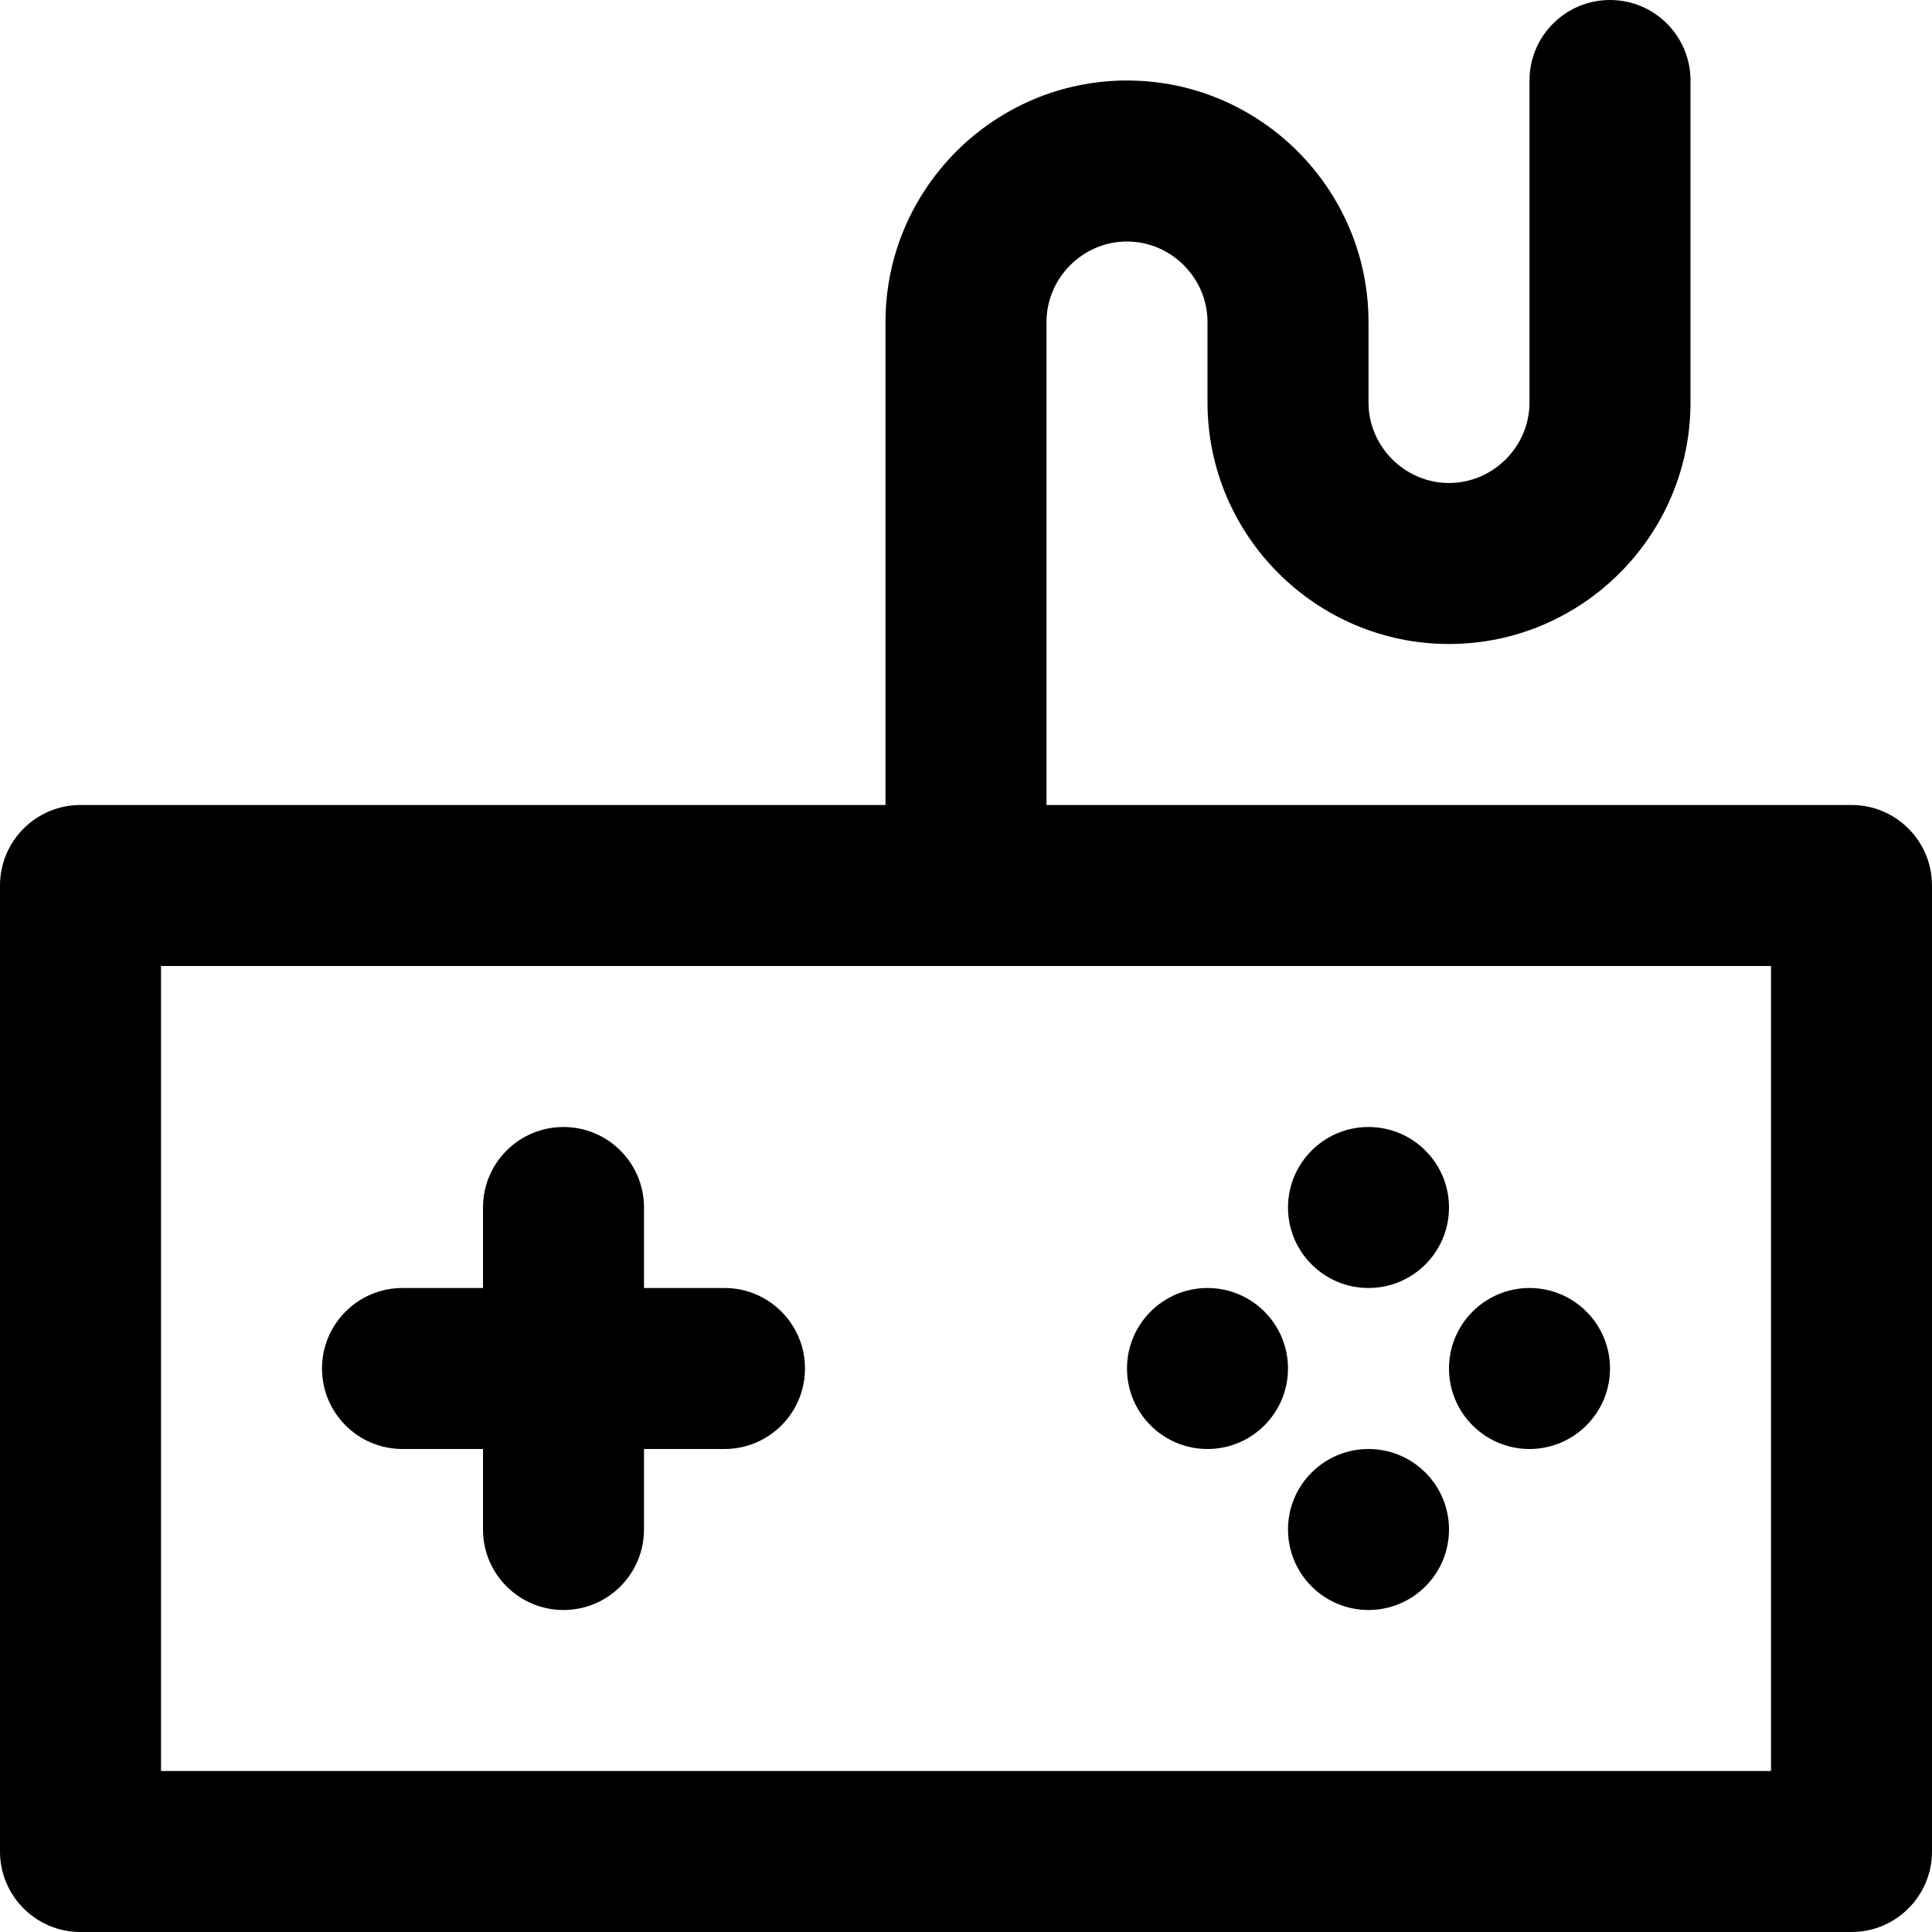
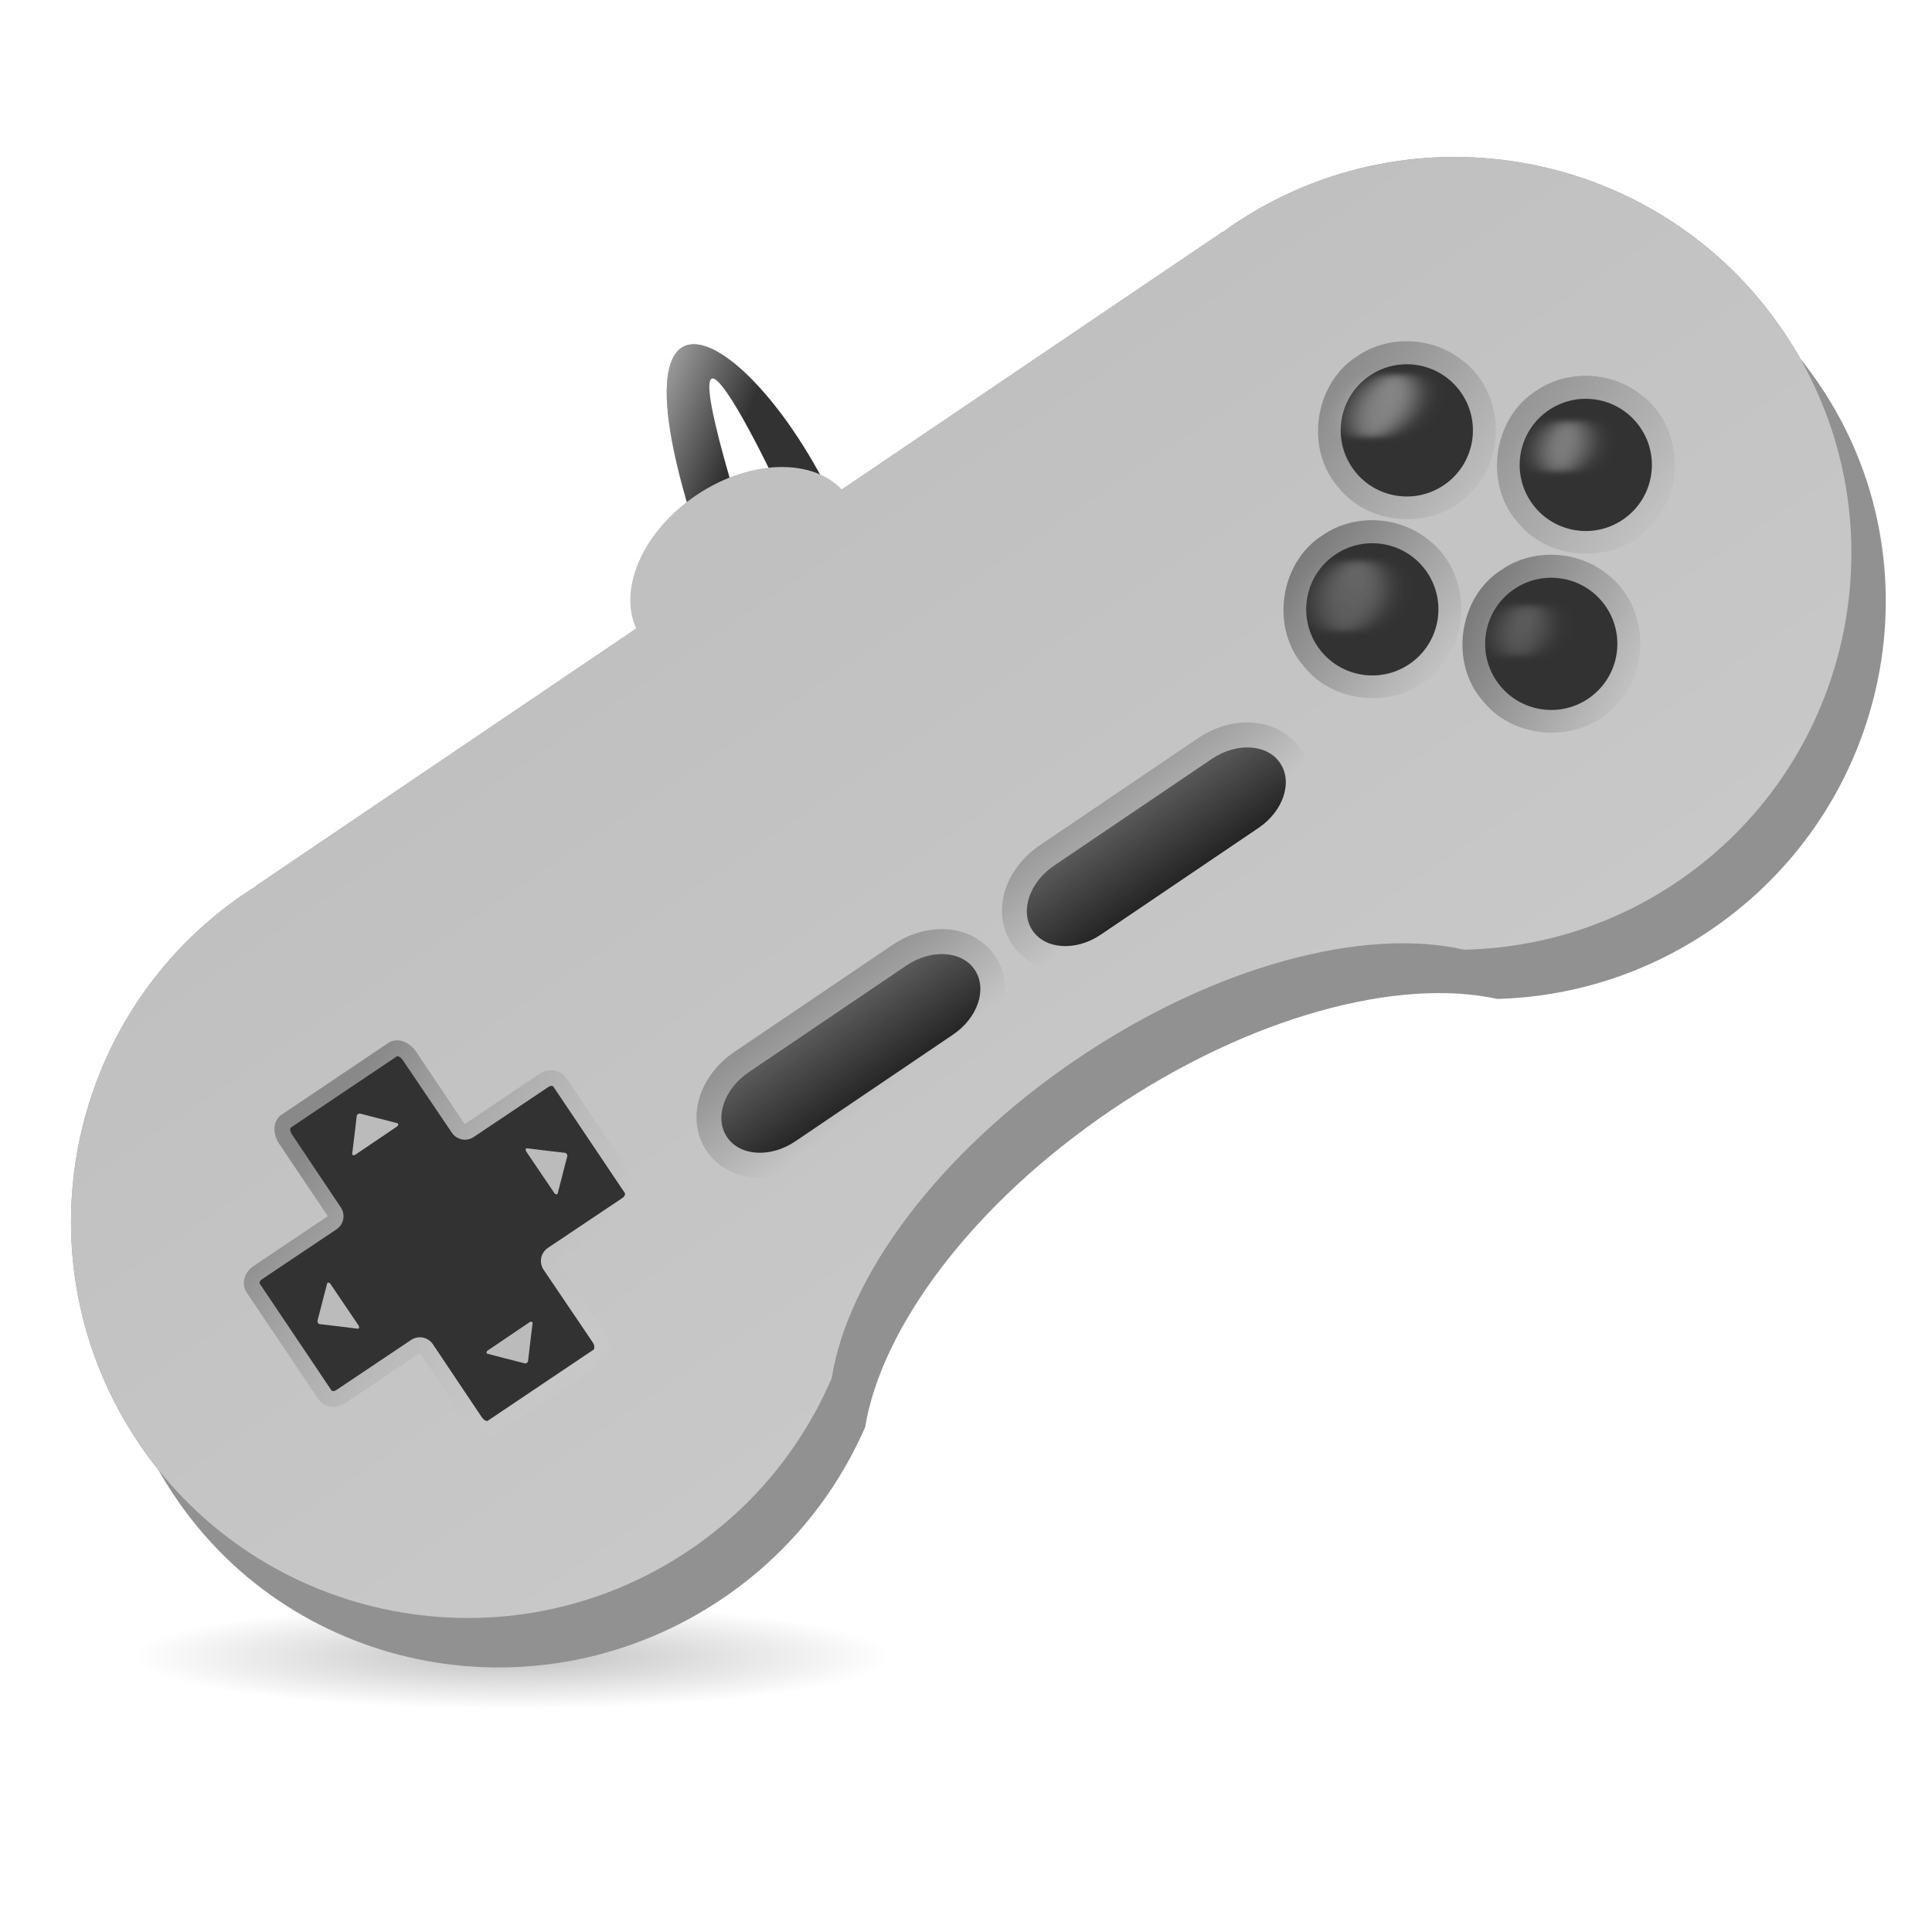
- <svg xmlns="http://www.w3.org/2000/svg" version="1.1" id="Layer_1" x="0px" y="0px" viewBox="0 0 512 512" style="enable-background:new 0 0 512 512;" xml:space="preserve">
-   <g>
-     <g>
-       <g>
-         <path d="M362.667,341.333c11.776,0,21.333-9.557,21.333-21.333s-9.557-21.333-21.333-21.333s-21.333,9.557-21.333,21.333     S350.891,341.333,362.667,341.333z" />
-         <path d="M362.667,384c-11.776,0-21.333,9.557-21.333,21.333s9.557,21.333,21.333,21.333S384,417.109,384,405.333     S374.443,384,362.667,384z" />
-         <path d="M320,384c11.776,0,21.333-9.557,21.333-21.333s-9.557-21.333-21.333-21.333s-21.333,9.557-21.333,21.333     S308.224,384,320,384z" />
-         <path d="M405.333,384c11.776,0,21.333-9.557,21.333-21.333s-9.557-21.333-21.333-21.333S384,350.891,384,362.667     S393.557,384,405.333,384z" />
-         <path d="M192,341.333h-21.333V320c0-11.782-9.551-21.333-21.333-21.333C137.551,298.667,128,308.218,128,320v21.333h-21.333     c-11.782,0-21.333,9.551-21.333,21.333S94.885,384,106.667,384H128v21.333c0,11.782,9.551,21.333,21.333,21.333     c11.782,0,21.333-9.551,21.333-21.333V384H192c11.782,0,21.333-9.551,21.333-21.333S203.782,341.333,192,341.333z" />
-         <path d="M490.667,213.333H277.333v-128c0-11.685,9.649-21.333,21.333-21.333C310.351,64,320,73.649,320,85.333v21.333     c0,35.249,28.751,64,64,64c35.249,0,64-28.751,64-64V21.333C448,9.551,438.449,0,426.667,0s-21.333,9.551-21.333,21.333v85.333     c0,11.685-9.649,21.333-21.333,21.333c-11.685,0-21.333-9.649-21.333-21.333V85.333c0-35.249-28.751-64-64-64     c-35.249,0-64,28.751-64,64v128H21.333C9.551,213.333,0,222.885,0,234.667v256C0,502.449,9.551,512,21.333,512h469.333     c11.782,0,21.333-9.551,21.333-21.333v-256C512,222.885,502.449,213.333,490.667,213.333z M469.333,469.333H42.667V256h426.667     V469.333z" />
-       </g>
+ <svg xmlns="http://www.w3.org/2000/svg" xmlns:xlink="http://www.w3.org/1999/xlink" viewBox="0 0 128 128">
+   <defs id="0">
+     <linearGradient id="R">
+       <stop id="13" />
+       <stop offset="1" id="14" stop-opacity="0" />
+     </linearGradient>
+     <linearGradient id="S">
+       <stop id="15" stop-color="#fff" />
+       <stop offset="1" id="16" stop-color="#fff" stop-opacity="0" />
+     </linearGradient>
+     <linearGradient id="T">
+       <stop id="17" stop-color="#eee" />
+       <stop offset="1" id="18" stop-color="#eee" stop-opacity="0" />
+     </linearGradient>
+     <linearGradient id="U">
+       <stop id="19" stop-color="#555" />
+       <stop offset="1" id="1A" stop-color="#555" stop-opacity="0" />
+     </linearGradient>
+     <linearGradient id="V">
+       <stop id="1B" stop-color="#898989" />
+       <stop offset="1" id="1C" stop-color="#ddd" stop-opacity="0" />
+     </linearGradient>
+     <linearGradient id="W">
+       <stop id="1D" stop-color="#c0c0c0" />
+       <stop offset="1" id="1E" stop-color="#c8c8c8" />
+     </linearGradient>
+     <filter id="X">
+       <feGaussianBlur stdDeviation="0.662" id="1F" />
+     </filter>
+     <radialGradient xlink:href="#T" id="Y" gradientUnits="userSpaceOnUse" gradientTransform="matrix(0.6561167,2.397258,-2.817423,0.7711134,102.0147,-255.765)" cx="109.77" cy="15.731" r="12.354" />
+     <linearGradient xlink:href="#U" id="Z" gradientUnits="userSpaceOnUse" x1="62.11" y1="19.426" x2="63.46" y2="39.39" />
+     <linearGradient xlink:href="#T" id="a" gradientUnits="userSpaceOnUse" x1="79.42" y1="32.572" x2="79.46" y2="38.873" />
+     <linearGradient xlink:href="#T" id="b" gradientUnits="userSpaceOnUse" x1="96.48" y1="25.26" x2="55.03" y2="40.677" />
+     <radialGradient xlink:href="#R" id="c" cx="40.635" cy="113.04" r="25.18" gradientTransform="matrix(1,0,0,0.1386139,0,97.37304)" gradientUnits="userSpaceOnUse" />
+     <linearGradient xlink:href="#U" id="d" gradientUnits="userSpaceOnUse" gradientTransform="matrix(0.7253122,-0.4907237,0.4907237,0.7253122,-5.505551,73.888)" x1="115.64" y1="27.773" x2="126.02" y2="46.52" />
+     <linearGradient xlink:href="#U" id="e" gradientUnits="userSpaceOnUse" gradientTransform="matrix(0.7253122,-0.4907237,0.4907237,0.7253122,-5.505551,73.888)" x1="125.39" y1="3.514" x2="136.4" y2="36.77" />
+     <linearGradient xlink:href="#U" id="f" gradientUnits="userSpaceOnUse" gradientTransform="matrix(0.7253122,-0.4907237,0.4907237,0.7253122,-5.505551,73.888)" x1="108.41" y1="16.446" x2="115.32" y2="36.77" />
+     <linearGradient xlink:href="#U" id="g" gradientUnits="userSpaceOnUse" gradientTransform="matrix(0.7253122,-0.4907237,0.4907237,0.7253122,-5.505551,73.888)" x1="119.4" y1="-1.958" x2="129.17" y2="27.02" />
+     <linearGradient xlink:href="#V" id="h" gradientUnits="userSpaceOnUse" gradientTransform="matrix(0.7253122,-0.4907237,0.4907237,0.7253122,-5.505551,73.888)" x1="32.07" y1="15.424" x2="42.27" y2="44.576" />
+     <linearGradient xlink:href="#W" id="i" gradientUnits="userSpaceOnUse" gradientTransform="matrix(0.7253122,-0.4907237,0.4907237,0.7253122,-5.505551,73.888)" y1="0" x2="0" y2="60" />
+     <linearGradient xlink:href="#S" id="j" gradientUnits="userSpaceOnUse" x1="31.622" y1="30.921" x2="43.4" y2="33.375" gradientTransform="matrix(0.9818961,0.18942,-0.18942,0.9818961,11.94555,-10.29708)" />
+     <radialGradient r="58.957" cy="-9.299" cx="8.155" gradientTransform="matrix(1,0,0,0.8435374,55.84371,21.60821)" gradientUnits="userSpaceOnUse" id="k" xlink:href="#p" />
+     <radialGradient r="52.941" cy="2.44" cx="-36.475" gradientTransform="matrix(0.130915,1.042426,-1.286888,0.1616162,28.86546,67.41146)" gradientUnits="userSpaceOnUse" id="l" xlink:href="#n" />
+     <linearGradient y2="99.34" x2="0" y1="-0.031" gradientUnits="userSpaceOnUse" id="m" xlink:href="#o" />
+     <linearGradient id="n">
+       <stop id="1G" stop-color="#323232" />
+       <stop id="1H" offset="1" stop-color="#262626" />
+     </linearGradient>
+     <linearGradient id="o">
+       <stop id="1I" stop-color="#eee" />
+       <stop id="1J" offset="1" stop-color="#918b8b" />
+     </linearGradient>
+     <linearGradient id="p">
+       <stop id="1K" stop-color="#bbb" />
+       <stop id="1L" offset="1" stop-color="#a3a3a3" />
+     </linearGradient>
+     <radialGradient xlink:href="#n" id="q" gradientUnits="userSpaceOnUse" gradientTransform="matrix(0.130915,1.042426,-1.286888,0.1616162,-122.919,69.83966)" cx="-36.475" cy="2.44" r="52.941" />
+     <radialGradient xlink:href="#p" id="r" gradientUnits="userSpaceOnUse" gradientTransform="matrix(1,0,0,0.8435374,-95.94078,24.0364)" cx="8.155" cy="-9.299" r="58.957" />
+   </defs>
+   <path id="1" d="M 65.814,113.042 A 25.179,3.49 0 1 1 15.456,113.042 A 25.179,3.49 0 1 1 65.814,113.042 z" transform="translate(-6.730978,-3.298404)" opacity="0.249" fill="url(#c)" stroke-linejoin="round" stroke-linecap="round" stroke-width="3.2" />
+   <text x="35.675" y="-54.32" id="2" font-size="3.285">
+     <tspan x="35.675" y="-54.32" id="s" />
+   </text>
+   <text x="35.675" y="-54.32" id="3" font-size="3.285">
+     <tspan x="35.675" y="-54.32" id="t" />
+   </text>
+   <text x="64.972" y="-99.29" id="4" font-size="3.285">
+     <tspan x="64.972" y="-99.29" id="u" />
+   </text>
+   <text x="64.972" y="-99.29" id="5" font-size="3.285">
+     <tspan x="64.972" y="-99.29" id="v" />
+   </text>
+   <text x="66.969" y="-114.8" id="6" font-size="3.285">
+     <tspan x="66.969" y="-114.8" id="w" />
+   </text>
+   <path d="M 48.926,33.632 C 42.824,13.587 52.969,34.358 54.53,39.399 L 56.953,37.367 C 51.971,22.983 39.495,14.547 46.017,34.945 L 48.926,33.632 z" id="7" fill="#323232" fill-rule="evenodd" />
+   <path id="8" d="M 48.926,33.632 C 42.824,13.587 52.969,34.358 54.53,39.399 L 56.953,37.367 C 51.971,22.983 39.495,14.547 46.017,34.945 L 48.926,33.632 z" fill="url(#j)" fill-rule="evenodd" />
+   <path d="M 16.254,59.166 C 4.243,67.293 1.09,83.636 9.216,95.647 C 9.625,96.252 10.046,96.832 10.496,97.392 C 10.844,98.013 11.218,98.606 11.624,99.206 C 19.619,111.023 35.864,114.03 47.875,105.904 C 52.197,102.979 55.376,98.993 57.316,94.56 C 58.409,87.915 64.463,79.746 73.65,73.53 C 82.821,67.326 92.635,64.744 99.21,66.183 C 104.065,66.043 108.949,64.583 113.289,61.646 C 125.3,53.52 128.552,37.323 120.557,25.505 C 120.151,24.906 119.739,24.337 119.292,23.783 C 118.94,23.158 118.558,22.552 118.149,21.947 C 110.023,9.936 93.679,6.783 81.668,14.909 C 81.453,15.054 81.257,15.211 81.049,15.361 C 81.025,15.373 80.988,15.369 80.965,15.385 L 52.678,34.523 L 45.244,39.553 L 16.956,58.691 C 16.939,58.703 16.942,58.731 16.926,58.744 C 16.706,58.884 16.472,59.019 16.254,59.166 L 16.254,59.166 z" id="9" fill="#919191" />
+   <path id="A" d="M 84.238,1.01 A 9.453,6.581 0 1 1 65.332,1.01 A 9.453,6.581 0 1 1 84.238,1.01 z" transform="matrix(0.7253122,-0.4907237,0.4907237,0.7253122,-5.399083,73.56294)" fill="#c0c0c0" />
+   <path d="M 16.254,59.166 C 4.243,67.293 1.09,83.636 9.216,95.647 C 17.343,107.659 33.686,110.811 45.697,102.685 C 50.019,99.761 53.192,95.764 55.107,91.296 C 56.156,84.584 62.178,76.369 71.365,70.153 C 80.536,63.948 90.381,61.414 97.001,62.919 C 101.88,62.814 106.771,61.364 111.111,58.428 C 123.122,50.301 126.275,33.958 118.149,21.947 C 110.023,9.936 93.679,6.783 81.668,14.909 C 81.453,15.054 81.257,15.211 81.049,15.361 C 81.025,15.373 80.988,15.369 80.965,15.385 L 52.678,34.523 L 45.244,39.553 L 16.956,58.691 C 16.939,58.703 16.942,58.731 16.926,58.744 C 16.706,58.884 16.472,59.019 16.254,59.166 L 16.254,59.166 z" id="B" fill="url(#i)" />
+   <path id="C" d="M 18.653,73.852 C 18.1,74.223 18.024,75.075 18.483,75.759 L 21.718,80.572 L 16.788,83.886 C 16.169,84.301 15.971,85.079 16.343,85.632 L 21.099,92.708 C 21.47,93.261 22.265,93.372 22.884,92.956 L 27.814,89.642 L 31.05,94.457 C 31.51,95.141 32.326,95.389 32.879,95.018 L 39.952,90.263 C 40.505,89.892 40.583,89.042 40.124,88.359 L 36.887,83.543 L 41.817,80.229 C 42.436,79.813 42.633,79.035 42.262,78.482 L 37.506,71.406 C 37.135,70.855 36.34,70.744 35.721,71.16 L 30.791,74.474 L 27.556,69.661 C 27.097,68.977 26.279,68.726 25.726,69.098 L 18.653,73.852 L 18.653,73.852 z" fill="url(#h)" />
+   <path d="M 89.902,23.612 C 87.056,25.426 86.439,29.774 88.681,32.301 C 90.775,34.939 95.154,35.125 97.441,32.639 C 99.852,30.292 99.611,25.922 96.908,23.895 C 94.948,22.302 91.981,22.166 89.902,23.612 L 89.902,23.612 z" id="D" fill="url(#g)" />
+   <path d="M 87.615,35.468 C 84.769,37.282 84.152,41.63 86.394,44.158 C 88.488,46.796 92.867,46.982 95.154,44.495 C 97.565,42.148 97.324,37.779 94.62,35.751 C 92.661,34.159 89.693,34.022 87.615,35.468 L 87.615,35.468 z" id="E" fill="url(#f)" />
+   <path d="M 101.758,25.899 C 98.913,27.713 98.296,32.061 100.537,34.588 C 102.632,37.227 107.011,37.413 109.298,34.926 C 111.708,32.579 111.467,28.21 108.764,26.182 C 106.805,24.589 103.837,24.453 101.758,25.899 L 101.758,25.899 z" id="F" fill="url(#e)" />
+   <path d="M 99.471,37.756 C 96.625,39.57 96.009,43.918 98.25,46.445 C 100.345,49.083 104.723,49.269 107.011,46.783 C 109.421,44.435 109.18,40.066 106.477,38.039 C 104.518,36.446 101.55,36.31 99.471,37.756 L 99.471,37.756 z" id="G" fill="url(#d)" />
+   <path id="H" d="M 30.398,30.441 A 4.164,4.164 0 1 1 22.07,30.441 A 4.164,4.164 0 1 1 30.398,30.441 z" transform="matrix(0.8712073,-0.5894318,0.5894318,0.8712073,52.40714,17.4563)" fill="#323232" />
+   <path transform="matrix(0.8712073,-0.5894318,0.5894318,0.8712073,61.97615,31.59974)" d="M 30.398,30.441 A 4.164,4.164 0 1 1 22.07,30.441 A 4.164,4.164 0 1 1 30.398,30.441 z" id="I" fill="#323232" />
+   <path transform="matrix(0.5894318,0.8712073,-0.8712073,0.5894318,116.1193,-9.996587)" d="M 30.398,30.441 A 4.164,4.164 0 1 1 22.07,30.441 A 4.164,4.164 0 1 1 30.398,30.441 z" id="J" fill="#323232" />
+   <path id="K" d="M 30.398,30.441 A 4.164,4.164 0 1 1 22.07,30.441 A 4.164,4.164 0 1 1 30.398,30.441 z" transform="matrix(0.5894318,0.8712073,-0.8712073,0.5894318,101.9759,-0.4275785)" fill="#323232" />
+   <path id="L" d="M 22.875,16.625 C 22.897,16.625 22.689,16.698 22.688,17.125 L 22.656,23.75 C 22.655,24.405 22.124,24.936 21.469,24.938 L 14.688,24.906 C 14.414,24.905 14.344,25.038 14.344,25.094 L 14.312,34.812 C 14.312,34.86 14.373,34.999 14.656,35 L 21.438,35.031 C 22.093,35.032 22.624,35.563 22.625,36.219 L 22.594,42.844 C 22.592,43.262 22.795,43.344 22.781,43.344 L 32.5,43.375 C 32.478,43.375 32.718,43.276 32.719,42.875 L 32.719,36.25 C 32.72,35.595 33.251,35.064 33.906,35.062 L 40.688,35.094 C 40.961,35.095 41.062,34.93 41.062,34.906 L 41.094,25.188 C 41.094,25.144 41.031,25.001 40.75,25 L 33.969,24.969 C 33.313,24.968 32.782,24.437 32.781,23.781 L 32.781,17.156 C 32.783,16.738 32.58,16.656 32.594,16.656 L 22.875,16.625 z" transform="matrix(0.7253122,-0.4907237,0.4907237,0.7253122,-5.505551,73.888)" fill="#323232" />
+   <path d="M 122.344,15.781 C 121.972,15.785 121.572,15.829 121.188,15.938 C 119.648,16.373 118.736,17.515 119.156,18.5 C 119.577,19.485 121.179,19.935 122.719,19.5 C 124.258,19.065 125.171,17.923 124.75,16.938 C 124.434,16.199 123.46,15.769 122.344,15.781 L 122.344,15.781 z M 112.25,25.875 C 111.878,25.88 111.479,25.929 111.094,26.062 C 109.554,26.598 108.642,28.008 109.062,29.219 C 109.483,30.429 111.085,31.004 112.625,30.469 C 114.165,29.934 115.077,28.492 114.656,27.281 C 114.341,26.373 113.366,25.86 112.25,25.875 z M 131.844,26.188 C 131.573,26.191 131.28,26.246 131,26.344 C 129.88,26.733 129.225,27.745 129.531,28.625 C 129.837,29.505 131.005,29.92 132.125,29.531 C 133.245,29.142 133.9,28.099 133.594,27.219 C 133.364,26.558 132.656,26.177 131.844,26.188 z M 121.438,35.969 C 121.167,35.972 120.874,36.028 120.594,36.125 C 119.474,36.514 118.819,37.526 119.125,38.406 C 119.431,39.287 120.599,39.702 121.719,39.312 C 122.838,38.923 123.493,37.88 123.188,37 C 122.958,36.34 122.249,35.958 121.438,35.969 z" id="M" transform="matrix(0.7253122,-0.4907237,0.4907237,0.7253122,-5.505551,73.888)" opacity="0.566" fill="url(#Y)" filter="url(#X)" />
+   <g id="N" transform="matrix(0.7253122,-0.4907237,0.4907237,0.7253122,-5.505551,73.888)" fill="#bbb">
+     <g id="x">
+       <path d="M 27.704,41.375 C 27.691,41.373 27.679,41.37 27.666,41.366 C 27.623,41.358 27.585,41.338 27.562,41.312 L 26.597,40.217 C 26.591,40.213 26.585,40.209 26.58,40.204 L 25.632,39.122 C 25.57,39.046 25.673,38.937 25.804,38.941 L 27.713,38.941 L 29.609,38.941 C 29.734,38.941 29.831,39.043 29.777,39.117 L 28.829,40.204 L 27.885,41.299 C 27.856,41.346 27.78,41.377 27.704,41.375 L 27.704,41.375 L 27.704,41.375 z" id="1M" />
+       <path id="1N" d="M 27.702,18.625 C 27.715,18.627 27.728,18.63 27.74,18.634 C 27.783,18.642 27.821,18.662 27.844,18.688 L 28.81,19.783 C 28.816,19.787 28.821,19.792 28.826,19.796 L 29.775,20.878 C 29.836,20.955 29.733,21.063 29.602,21.059 L 27.693,21.059 L 25.797,21.059 C 25.672,21.059 25.575,20.957 25.629,20.883 L 26.577,19.796 L 27.521,18.701 C 27.551,18.654 27.626,18.623 27.702,18.625 L 27.702,18.625 L 27.702,18.625 z" />
+     </g>
+     <g transform="matrix(0,-1,1,0,-2.296981,57.70306)" id="y">
+       <path id="1O" d="M 27.704,41.375 C 27.691,41.373 27.679,41.37 27.666,41.366 C 27.623,41.358 27.585,41.338 27.562,41.312 L 26.597,40.217 C 26.591,40.213 26.585,40.209 26.58,40.204 L 25.632,39.122 C 25.57,39.046 25.673,38.937 25.804,38.941 L 27.713,38.941 L 29.609,38.941 C 29.734,38.941 29.831,39.043 29.777,39.117 L 28.829,40.204 L 27.885,41.299 C 27.856,41.346 27.78,41.377 27.704,41.375 L 27.704,41.375 L 27.704,41.375 z" />
+       <path d="M 27.702,18.625 C 27.715,18.627 27.728,18.63 27.74,18.634 C 27.783,18.642 27.821,18.662 27.844,18.688 L 28.81,19.783 C 28.816,19.787 28.821,19.792 28.826,19.796 L 29.775,20.878 C 29.836,20.955 29.733,21.063 29.602,21.059 L 27.693,21.059 L 25.797,21.059 C 25.672,21.059 25.575,20.957 25.629,20.883 L 26.577,19.796 L 27.521,18.701 C 27.551,18.654 27.626,18.623 27.702,18.625 L 27.702,18.625 L 27.702,18.625 z" id="1P" />
    </g>
  </g>
-   <g>
- </g>
-   <g>
- </g>
-   <g>
- </g>
-   <g>
- </g>
-   <g>
- </g>
-   <g>
- </g>
-   <g>
- </g>
-   <g>
- </g>
-   <g>
- </g>
-   <g>
- </g>
-   <g>
- </g>
-   <g>
- </g>
-   <g>
- </g>
-   <g>
- </g>
-   <g>
- </g>
+   <path id="O" d="M 53.938,30.688 C 52.411,30.688 50.984,31.144 49.875,32 C 48.766,32.856 47.969,34.189 47.969,35.719 C 47.969,37.249 48.766,38.581 49.875,39.438 C 50.984,40.294 52.411,40.75 53.938,40.75 L 68.344,40.75 C 69.871,40.75 71.297,40.294 72.406,39.438 C 73.515,38.581 74.312,37.249 74.312,35.719 C 74.312,34.189 73.515,32.856 72.406,32 C 71.297,31.144 69.871,30.688 68.344,30.688 L 53.938,30.688 z M 81.844,30.688 C 80.317,30.688 78.89,31.144 77.781,32 C 76.672,32.856 75.875,34.189 75.875,35.719 C 75.875,37.249 76.672,38.581 77.781,39.438 C 78.89,40.294 80.317,40.75 81.844,40.75 L 96.25,40.75 C 97.777,40.75 99.204,40.294 100.312,39.438 C 101.421,38.581 102.219,37.249 102.219,35.719 C 102.219,34.189 101.421,32.856 100.312,32 C 99.204,31.144 97.777,30.688 96.25,30.688 L 81.844,30.688 z" transform="matrix(0.7253122,-0.4907237,0.4907237,0.7253122,-5.505551,73.888)" fill="url(#Z)" />
+   <g id="P" transform="matrix(0.7253122,-0.4907237,0.4907237,0.7253122,-6.455896,74.53097)">
+     <rect ry="3.151" y="32.572" x="51.15" height="6.301" width="22.61" id="z" fill="#252525" rx="4.1" />
+     <rect id="10" width="22.61" height="6.301" x="79.05" y="32.572" ry="3.151" fill="#252525" rx="4.1" />
+   </g>
+   <g transform="matrix(0.7253122,-0.4907237,0.4907237,0.7253122,-6.455896,74.53097)" id="Q" opacity="0.258" fill="url(#b)">
+     <rect id="11" width="22.61" height="6.301" x="51.15" y="32.572" ry="3.151" fill="url(#a)" rx="4.1" />
+     <rect ry="3.151" y="32.572" x="79.05" height="6.301" width="22.61" id="12" fill="url(#a)" rx="4.1" />
+   </g>
</svg>
